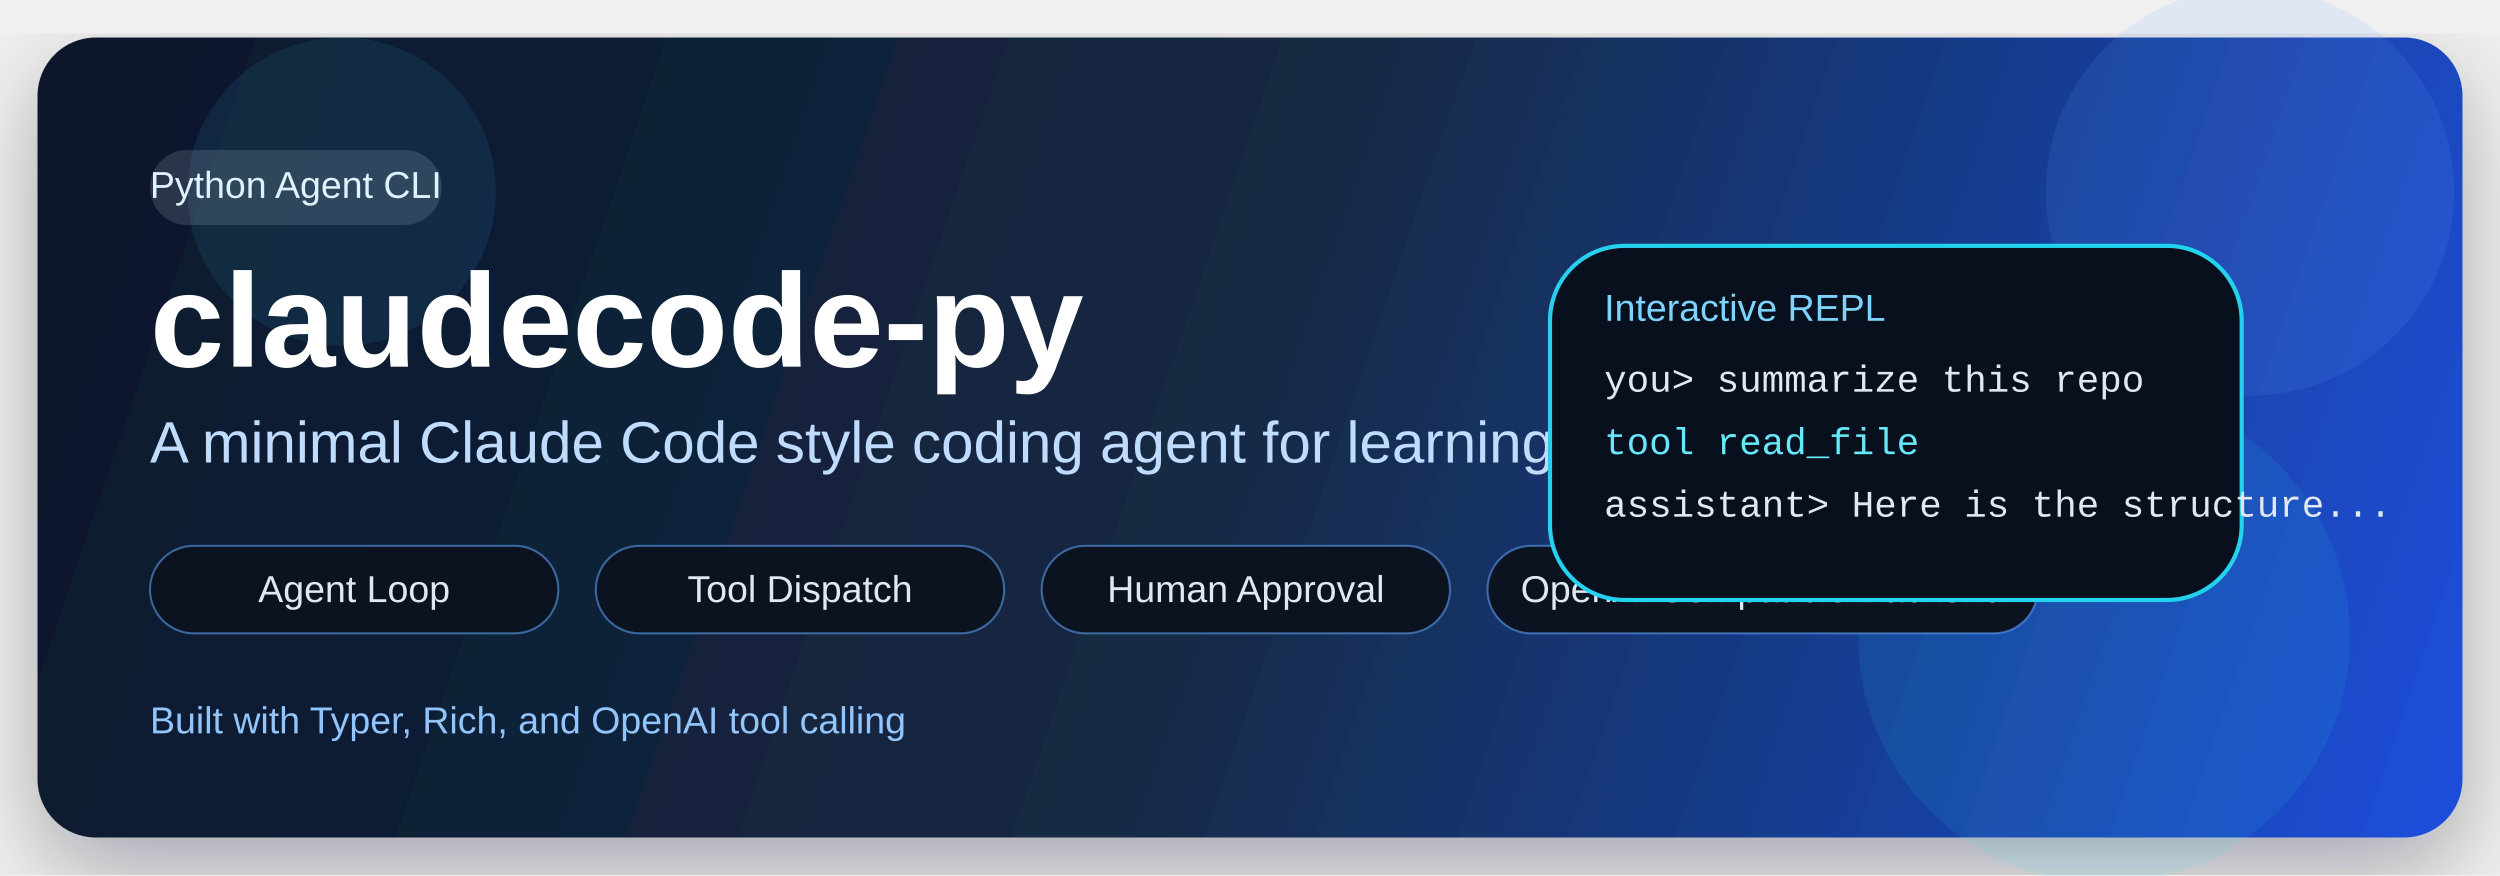
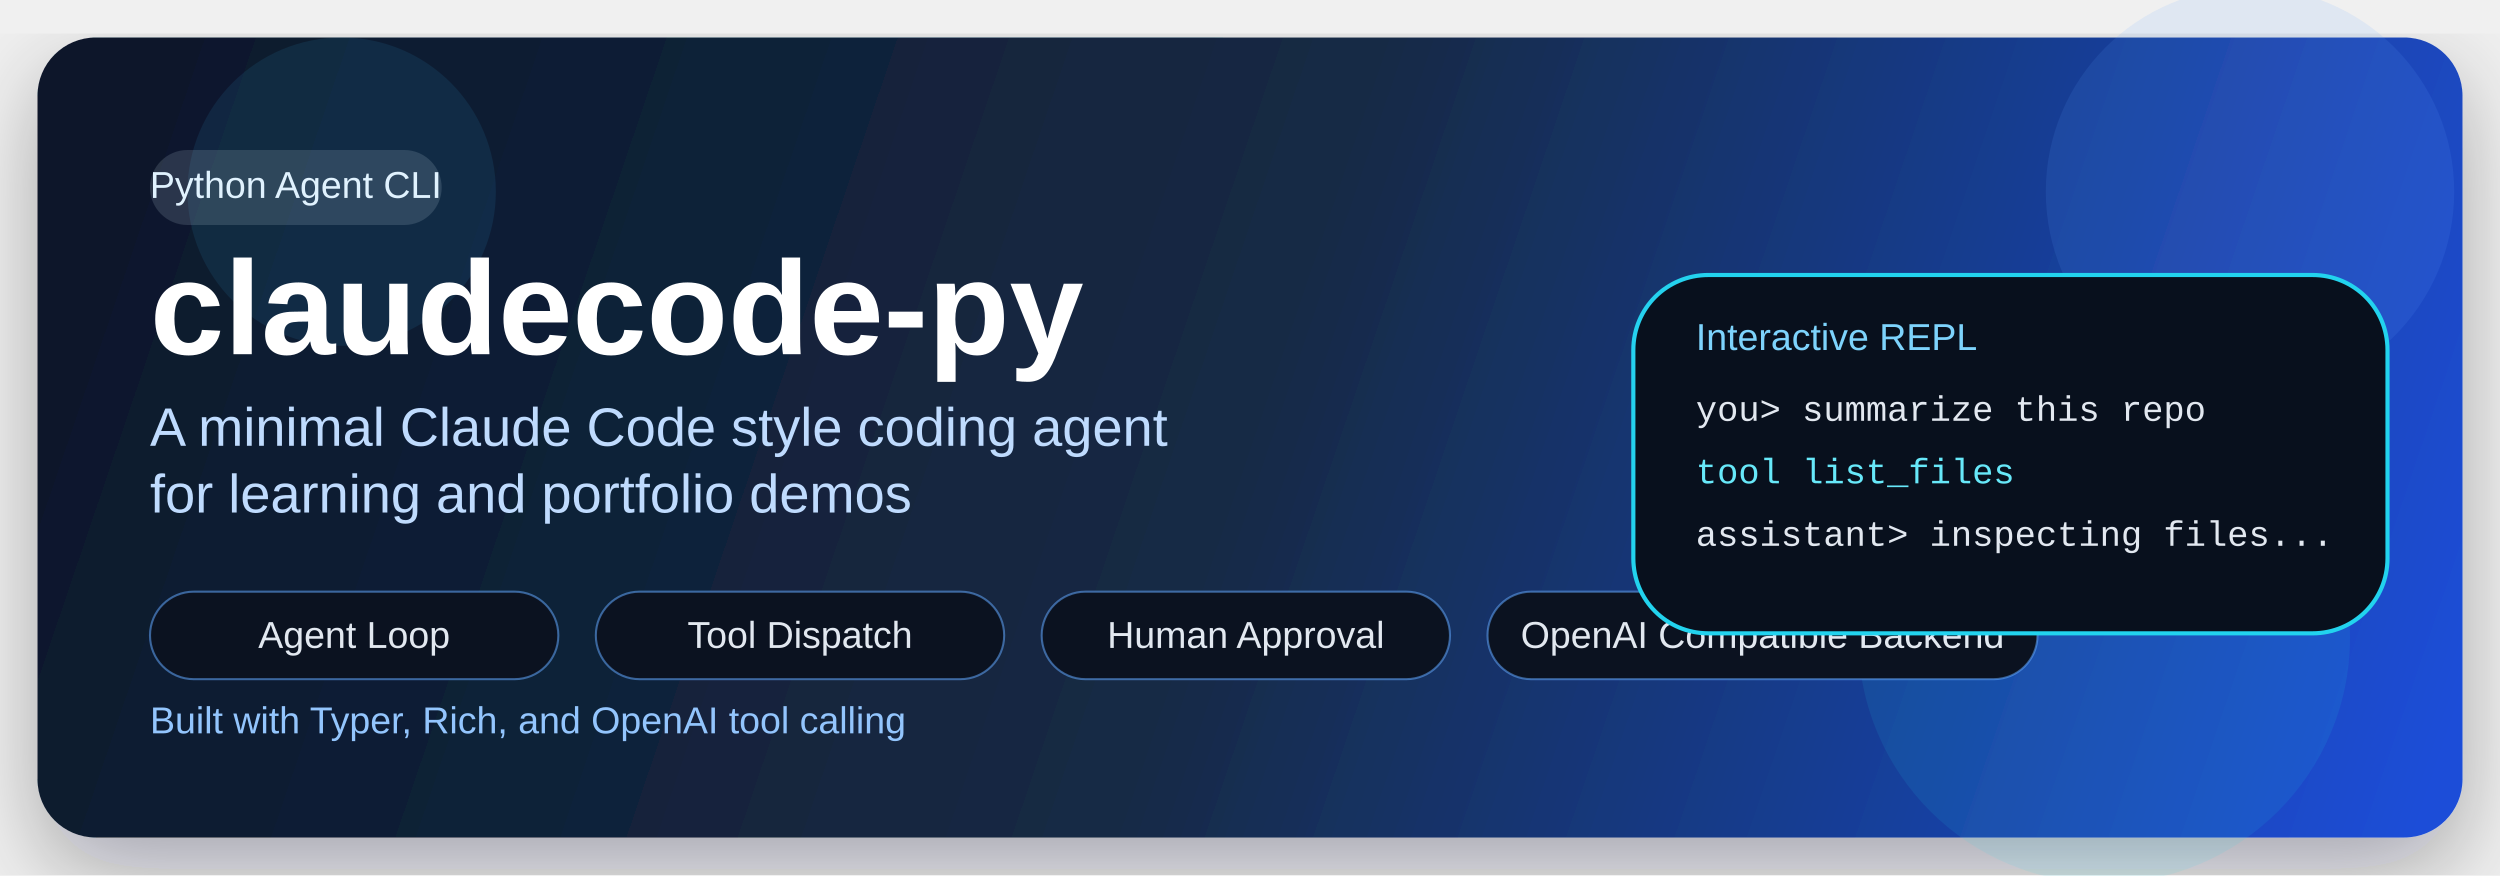
<svg xmlns="http://www.w3.org/2000/svg" width="1200" height="420" viewBox="0 0 1200 420" fill="none">
  <defs>
    <linearGradient id="bg" x1="40" y1="20" x2="1160" y2="400" gradientUnits="userSpaceOnUse">
      <stop stop-color="#0F172A" />
      <stop offset="0.5" stop-color="#132A45" />
      <stop offset="1" stop-color="#1D4ED8" />
    </linearGradient>
    <linearGradient id="accent" x1="160" y1="84" x2="790" y2="260" gradientUnits="userSpaceOnUse">
      <stop stop-color="#60A5FA" />
      <stop offset="1" stop-color="#22D3EE" />
    </linearGradient>
    <filter id="shadow" x="0" y="0" width="1200" height="420" filterUnits="userSpaceOnUse" color-interpolation-filters="sRGB">
      <feDropShadow dx="0" dy="16" stdDeviation="24" flood-color="#020617" flood-opacity="0.32" />
    </filter>
  </defs>
  <rect x="18" y="18" width="1164" height="384" rx="28" fill="url(#bg)" filter="url(#shadow)" />
  <circle cx="1080" cy="92" r="98" fill="#60A5FA" fill-opacity="0.12" />
  <circle cx="1010" cy="306" r="118" fill="#22D3EE" fill-opacity="0.10" />
  <circle cx="164" cy="92" r="74" fill="#38BDF8" fill-opacity="0.10" />
  <rect x="72" y="72" width="140" height="36" rx="18" fill="#E0F2FE" fill-opacity="0.14" />
  <text x="142" y="95" text-anchor="middle" fill="#E0F2FE" font-size="18" font-family="Arial, Helvetica, sans-serif">Python Agent CLI</text>
-   <text x="72" y="176" fill="white" font-size="64" font-weight="700" font-family="Arial, Helvetica, sans-serif">claudecode-py</text>
-   <text x="72" y="222" fill="#BFDBFE" font-size="28" font-family="Arial, Helvetica, sans-serif">A minimal Claude Code style coding agent for learning and portfolio demos</text>
-   <rect x="72" y="262" width="196" height="42" rx="21" fill="#0B1220" stroke="#60A5FA" stroke-opacity="0.55" />
-   <text x="170" y="289" text-anchor="middle" fill="#E2E8F0" font-size="18" font-family="Arial, Helvetica, sans-serif">Agent Loop</text>
-   <rect x="286" y="262" width="196" height="42" rx="21" fill="#0B1220" stroke="#60A5FA" stroke-opacity="0.55" />
-   <text x="384" y="289" text-anchor="middle" fill="#E2E8F0" font-size="18" font-family="Arial, Helvetica, sans-serif">Tool Dispatch</text>
-   <rect x="500" y="262" width="196" height="42" rx="21" fill="#0B1220" stroke="#60A5FA" stroke-opacity="0.55" />
-   <text x="598" y="289" text-anchor="middle" fill="#E2E8F0" font-size="18" font-family="Arial, Helvetica, sans-serif">Human Approval</text>
-   <rect x="714" y="262" width="264" height="42" rx="21" fill="#0B1220" stroke="#60A5FA" stroke-opacity="0.55" />
-   <text x="846" y="289" text-anchor="middle" fill="#E2E8F0" font-size="18" font-family="Arial, Helvetica, sans-serif">OpenAI Compatible Backend</text>
-   <path d="M780 118H1040C1060 118 1076 134 1076 154V252C1076 272 1060 288 1040 288H780C760 288 744 272 744 252V154C744 134 760 118 780 118Z" fill="#08101D" stroke="url(#accent)" stroke-width="2" />
-   <text x="770" y="154" fill="#7DD3FC" font-size="18" font-family="Arial, Helvetica, sans-serif">Interactive REPL</text>
-   <text x="770" y="188" fill="#E2E8F0" font-size="18" font-family="Courier New, monospace">you&gt; summarize this repo</text>
-   <text x="770" y="218" fill="#67E8F9" font-size="18" font-family="Courier New, monospace">tool read_file</text>
-   <text x="770" y="248" fill="#E2E8F0" font-size="18" font-family="Courier New, monospace">assistant&gt; Here is the structure...</text>
+   <text x="72" y="170" fill="white" font-size="64" font-weight="700" font-family="Arial, Helvetica, sans-serif">claudecode-py</text>
+   <text x="72" y="214" fill="#BFDBFE" font-size="26" font-family="Arial, Helvetica, sans-serif">A minimal Claude Code style coding agent</text>
+   <text x="72" y="246" fill="#BFDBFE" font-size="26" font-family="Arial, Helvetica, sans-serif">for learning and portfolio demos</text>
+   <rect x="72" y="284" width="196" height="42" rx="21" fill="#0B1220" stroke="#60A5FA" stroke-opacity="0.55" />
+   <text x="170" y="311" text-anchor="middle" fill="#E2E8F0" font-size="18" font-family="Arial, Helvetica, sans-serif">Agent Loop</text>
+   <rect x="286" y="284" width="196" height="42" rx="21" fill="#0B1220" stroke="#60A5FA" stroke-opacity="0.55" />
+   <text x="384" y="311" text-anchor="middle" fill="#E2E8F0" font-size="18" font-family="Arial, Helvetica, sans-serif">Tool Dispatch</text>
+   <rect x="500" y="284" width="196" height="42" rx="21" fill="#0B1220" stroke="#60A5FA" stroke-opacity="0.55" />
+   <text x="598" y="311" text-anchor="middle" fill="#E2E8F0" font-size="18" font-family="Arial, Helvetica, sans-serif">Human Approval</text>
+   <rect x="714" y="284" width="264" height="42" rx="21" fill="#0B1220" stroke="#60A5FA" stroke-opacity="0.55" />
+   <text x="846" y="311" text-anchor="middle" fill="#E2E8F0" font-size="18" font-family="Arial, Helvetica, sans-serif">OpenAI Compatible Backend</text>
+   <path d="M820 132H1110C1130 132 1146 148 1146 168V268C1146 288 1130 304 1110 304H820C800 304 784 288 784 268V168C784 148 800 132 820 132Z" fill="#08101D" stroke="url(#accent)" stroke-width="2" />
+   <text x="814" y="168" fill="#7DD3FC" font-size="18" font-family="Arial, Helvetica, sans-serif">Interactive REPL</text>
+   <text x="814" y="202" fill="#E2E8F0" font-size="17" font-family="Courier New, monospace">you&gt; summarize this repo</text>
+   <text x="814" y="232" fill="#67E8F9" font-size="17" font-family="Courier New, monospace">tool list_files</text>
+   <text x="814" y="262" fill="#E2E8F0" font-size="17" font-family="Courier New, monospace">assistant&gt; inspecting files...</text>
  <text x="72" y="352" fill="#93C5FD" font-size="18" font-family="Arial, Helvetica, sans-serif">Built with Typer, Rich, and OpenAI tool calling</text>
</svg>
